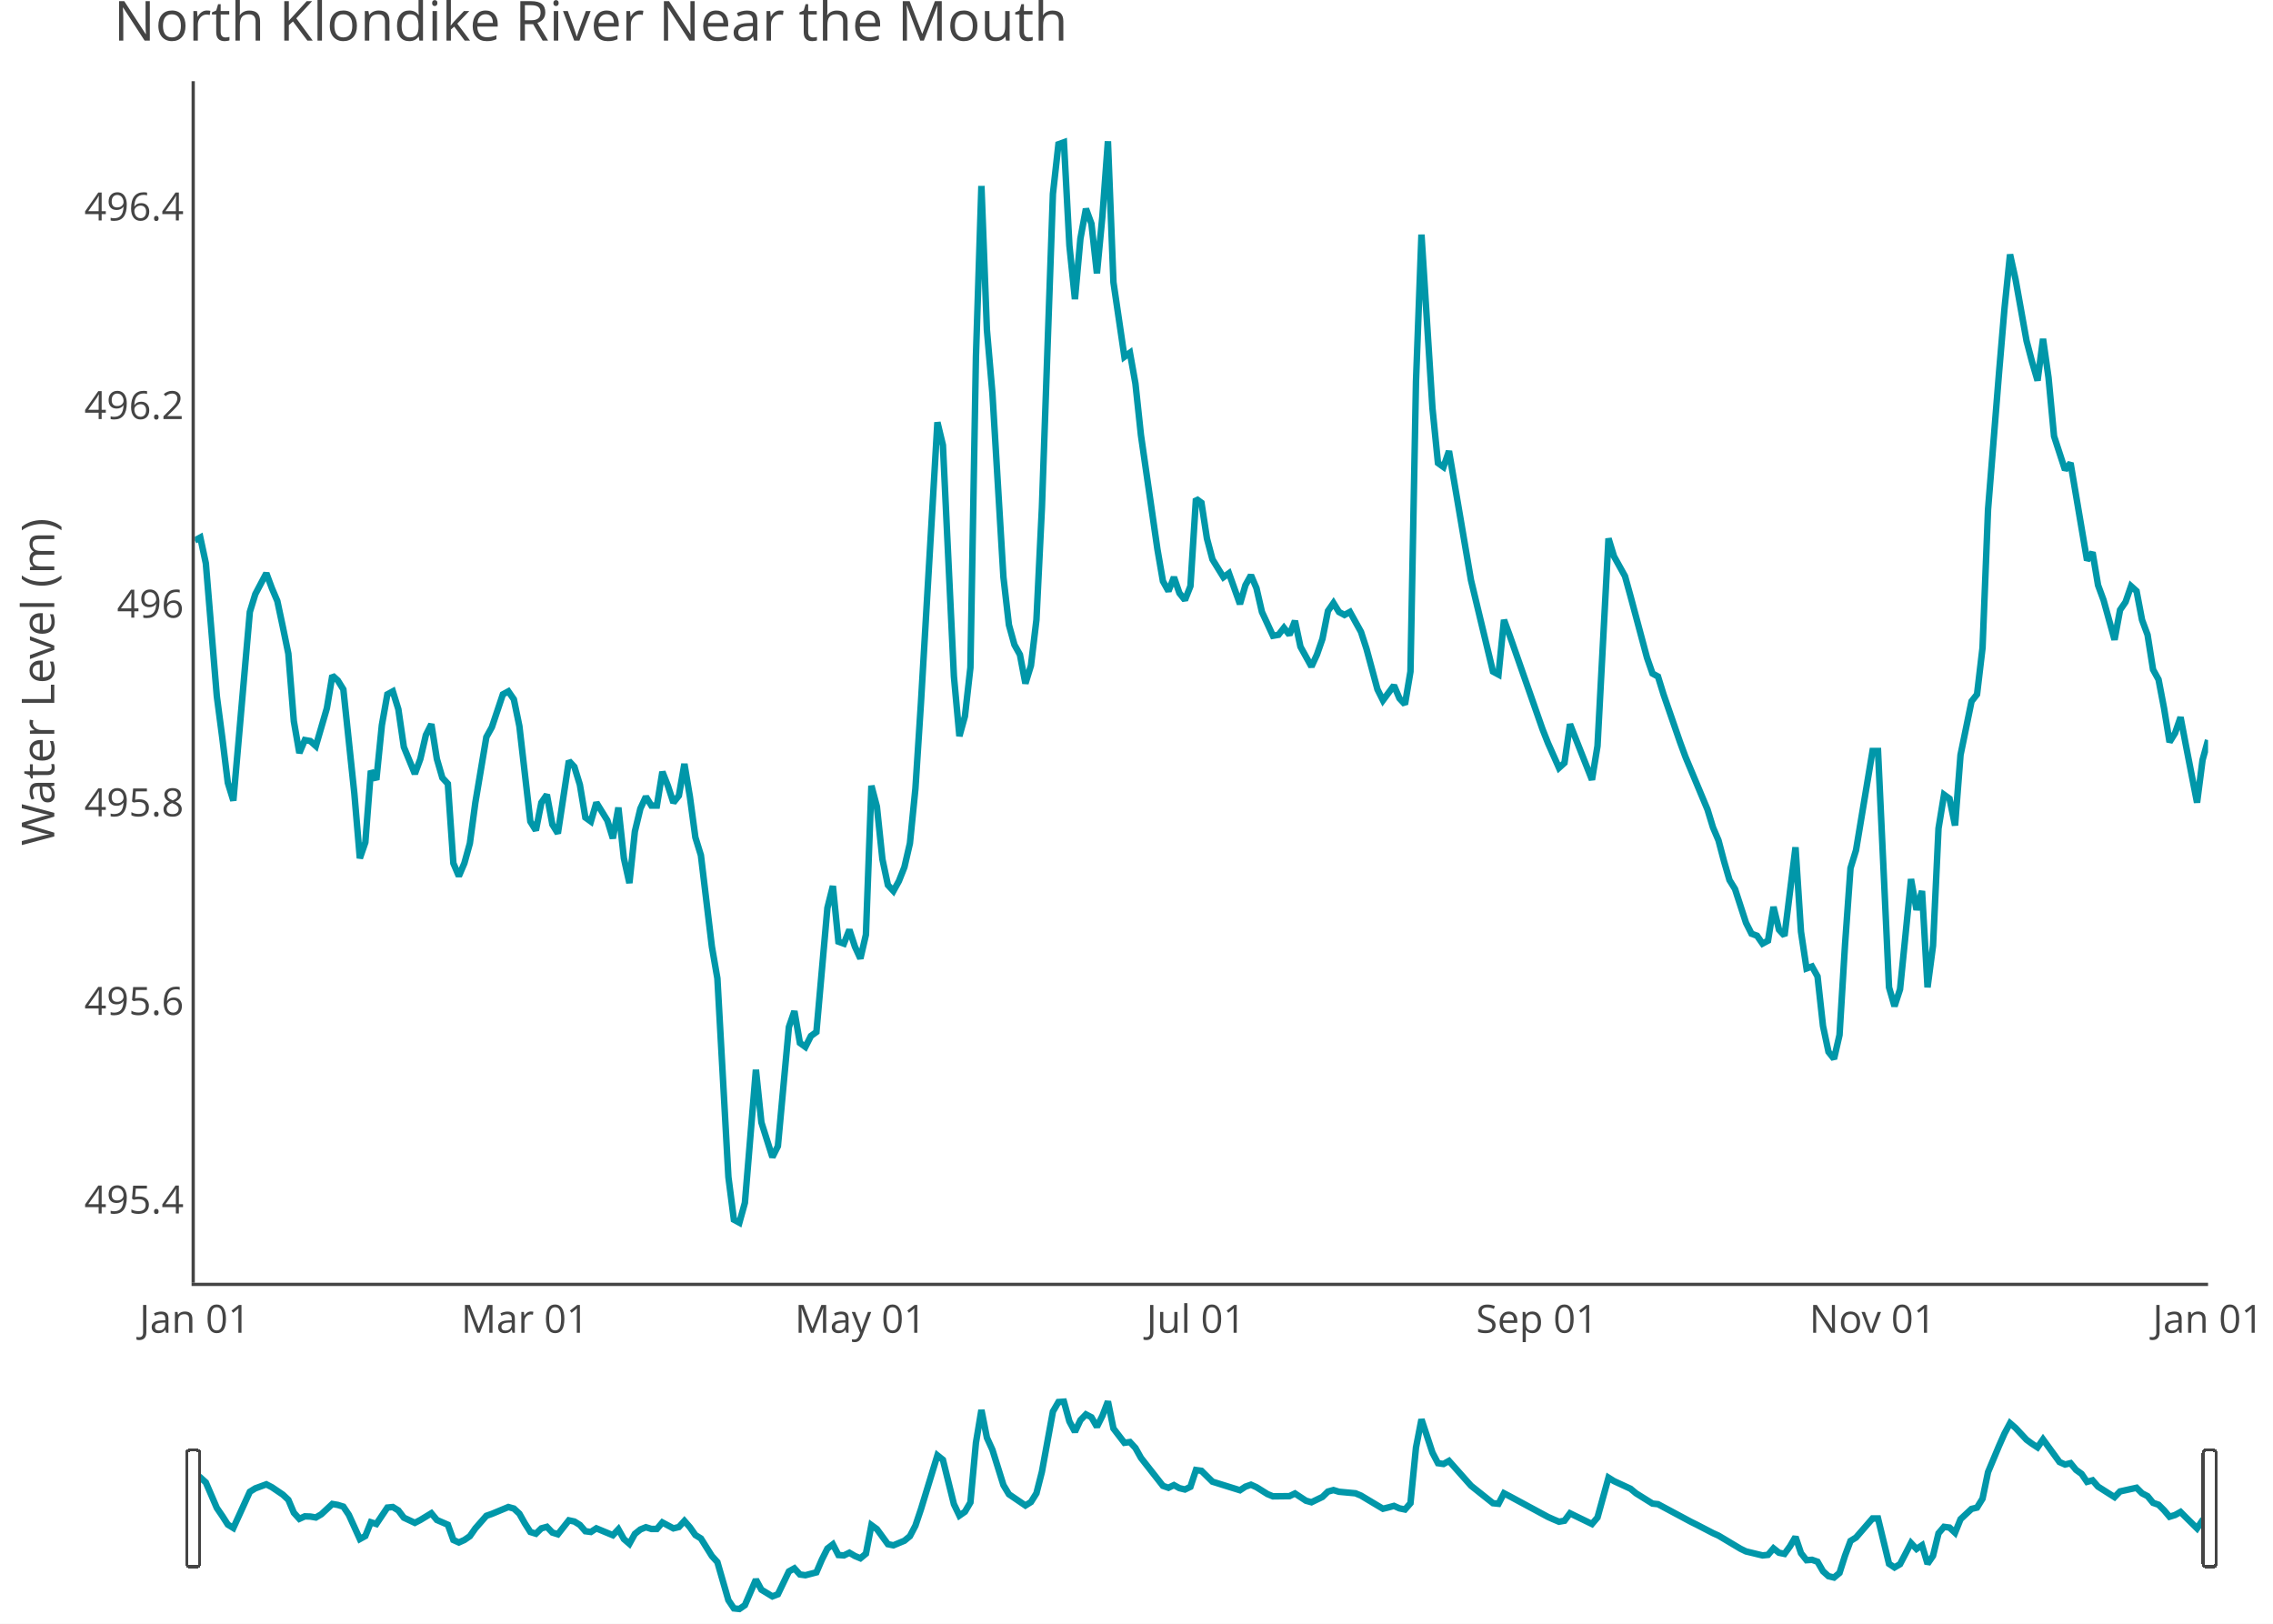
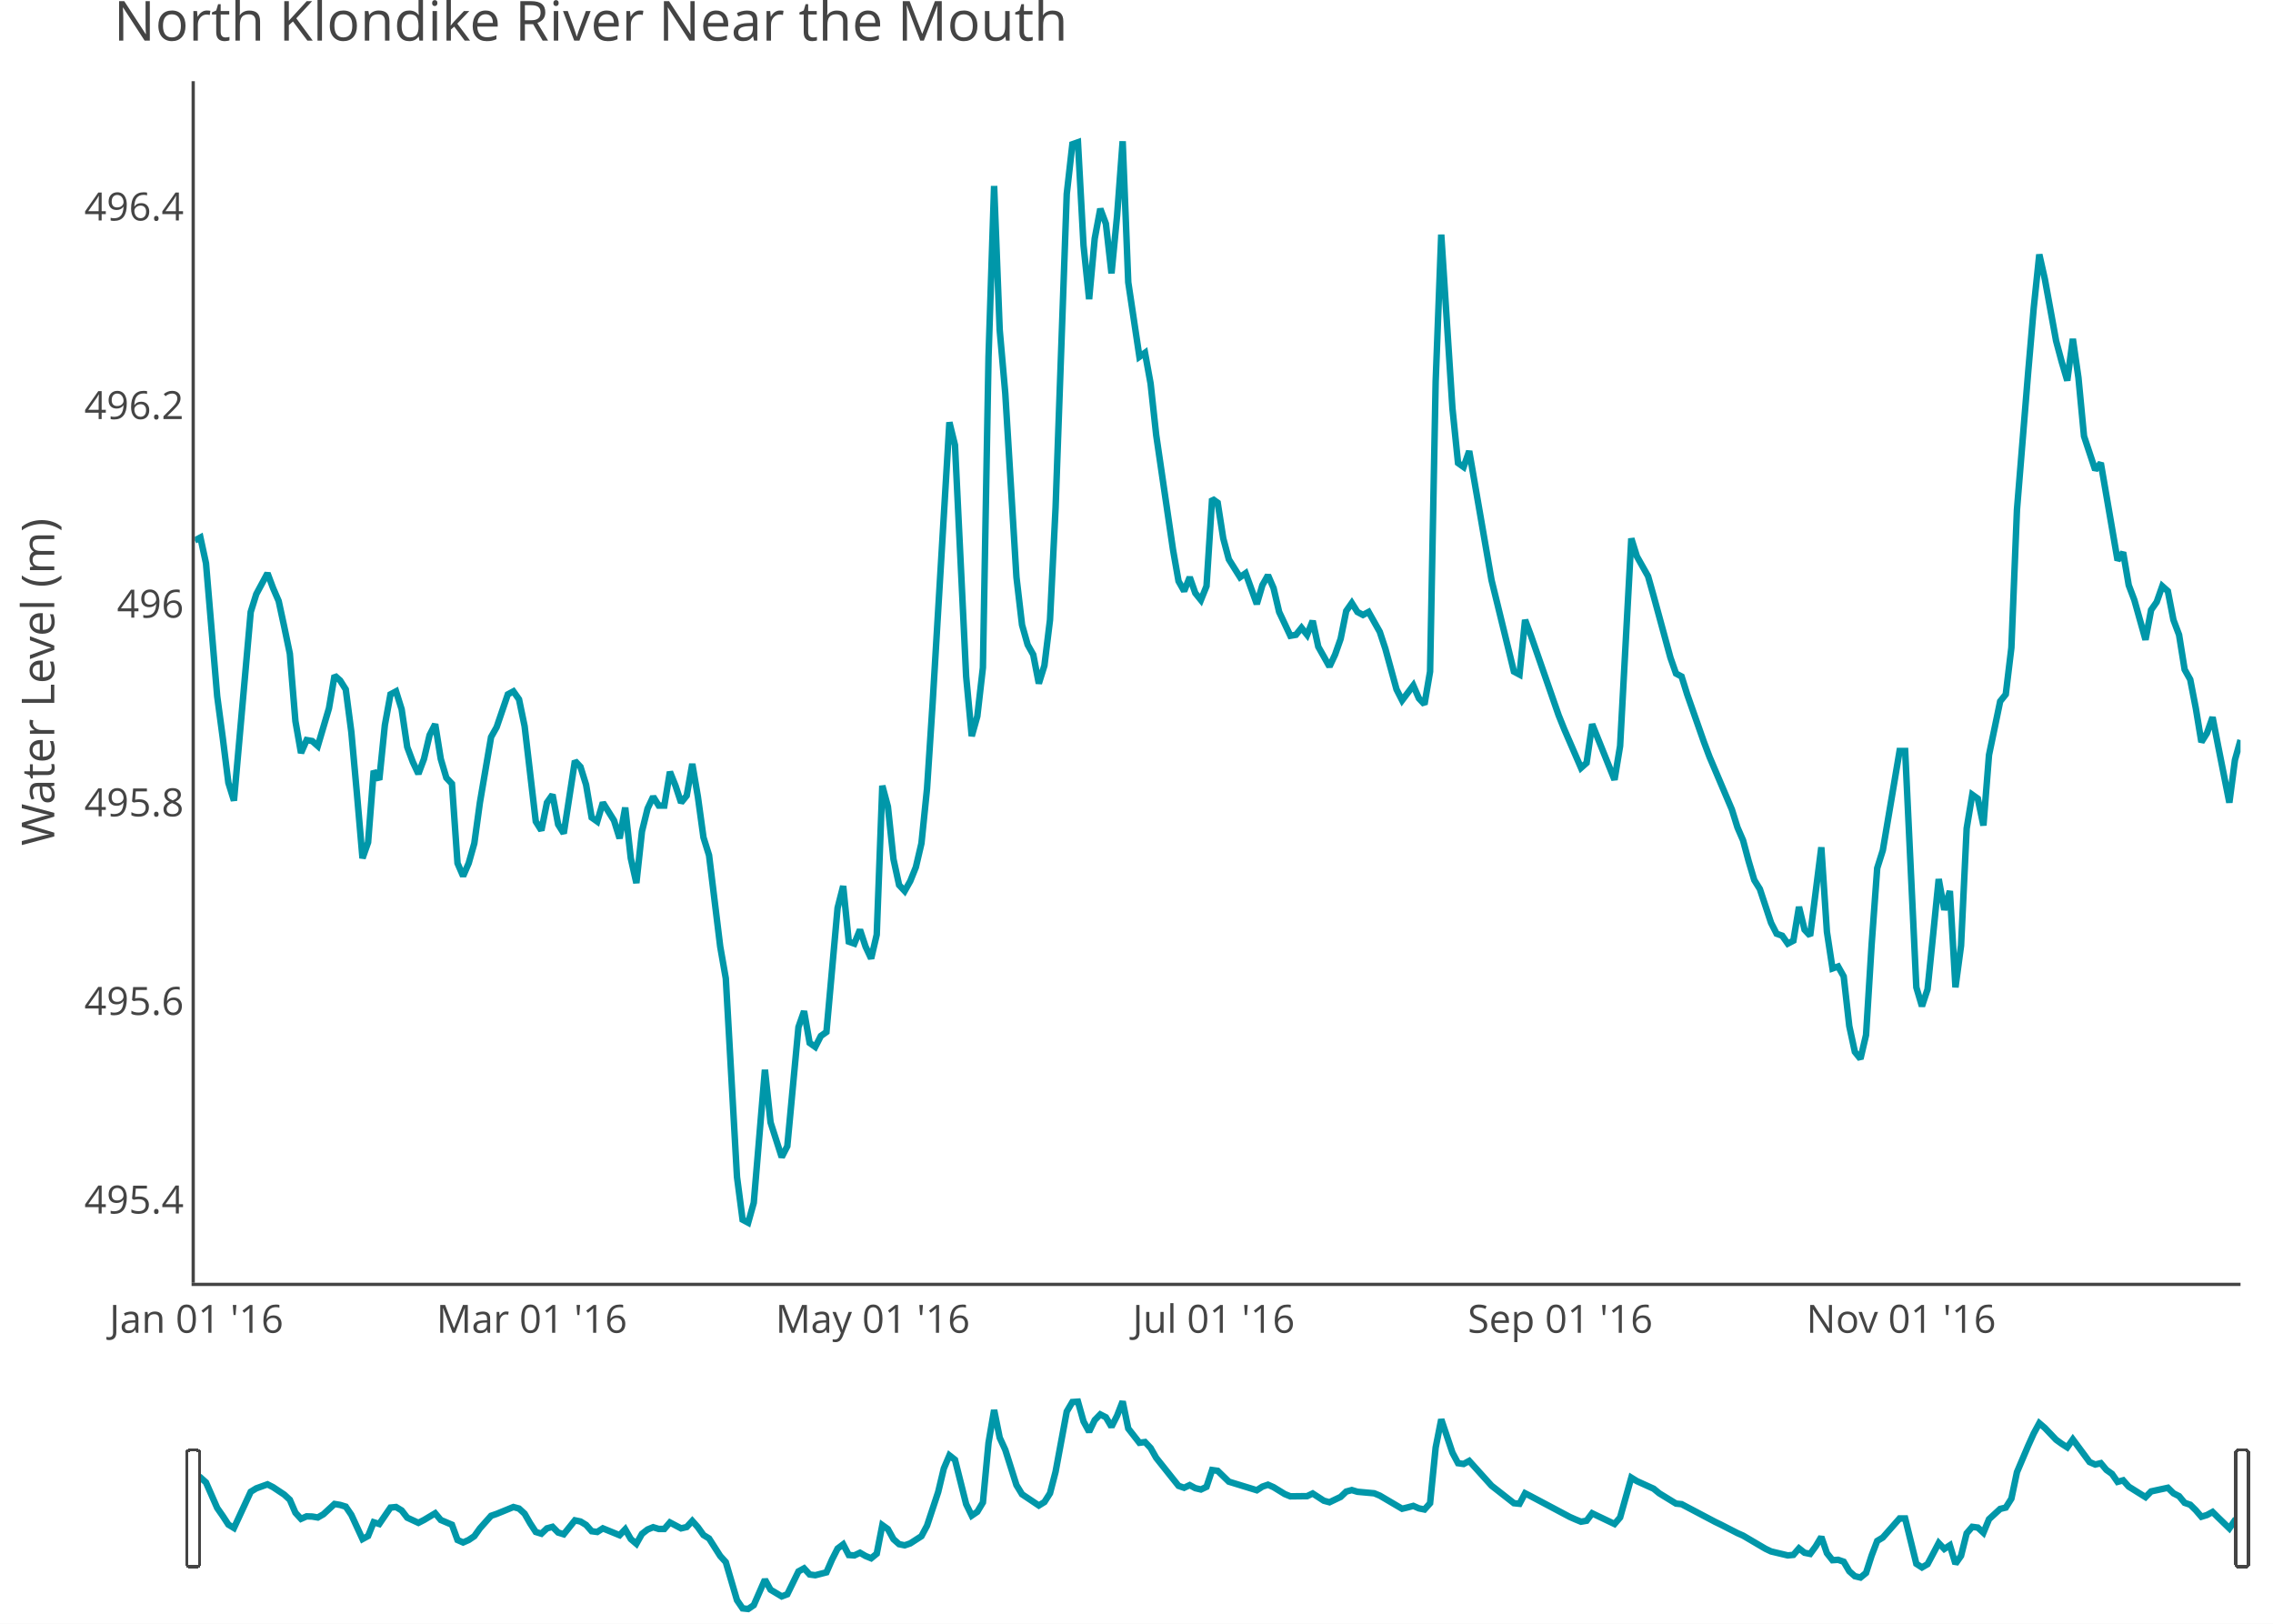
<svg xmlns="http://www.w3.org/2000/svg" class="main-svg" width="700" height="500" style="" viewBox="0 0 700 500">
  <rect x="0" y="0" width="700" height="500" style="fill: rgb(255, 255, 255); fill-opacity: 1;" />
-   <defs id="defs-fa0514">
+   <defs id="defs-cc93bd">
    <g class="clips">
-       <clipPath id="clipfa0514xyplot" class="plotclip">
-         <rect width="620" height="370" />
+       <clipPath id="clipcc93bdxyplot" class="plotclip">
+         <rect width="630" height="370" />
      </clipPath>
-       <clipPath class="axesclip" id="clipfa0514x">
-         <rect x="60" y="0" width="620" height="500" />
+       <clipPath class="axesclip" id="clipcc93bdx">
+         <rect x="60" y="0" width="630" height="500" />
      </clipPath>
-       <clipPath class="axesclip" id="clipfa0514y">
+       <clipPath class="axesclip" id="clipcc93bdy">
        <rect x="0" y="25" width="700" height="370" />
      </clipPath>
-       <clipPath class="axesclip" id="clipfa0514xy">
-         <rect x="60" y="25" width="620" height="370" />
+       <clipPath class="axesclip" id="clipcc93bdxy">
+         <rect x="60" y="25" width="630" height="370" />
      </clipPath>
    </g>
    <g class="gradients" />
    <g class="patterns" />
  </defs>
  <g class="bglayer" />
  <g class="layer-below">
    <g class="imagelayer" />
    <g class="shapelayer" />
  </g>
  <g class="cartesianlayer">
    <g class="subplot xy">
      <g class="layer-subplot">
        <g class="shapelayer" />
        <g class="imagelayer" />
      </g>
      <g class="gridlayer">
        <g class="x" />
        <g class="y" />
      </g>
      <g class="zerolinelayer" />
      <path class="xlines-below" />
      <path class="ylines-below" />
      <g class="overlines-below" />
      <g class="xaxislayer-below" />
      <g class="yaxislayer-below" />
      <g class="overaxes-below" />
-       <g class="plot" transform="translate(60,25)" clip-path="url(#clipfa0514xyplot)">
+       <g class="plot" transform="translate(60,25)" clip-path="url(#clipcc93bdxyplot)">
        <g class="scatterlayer mlayer">
-           <g class="trace scatter tracec4879a" style="stroke-miterlimit: 2; opacity: 1;">
+           <g class="trace scatter trace849b5d" style="stroke-miterlimit: 2; opacity: 1;">
            <g class="fills" />
            <g class="errorbars" />
            <g class="lines">
-               <path class="js-line" d="M0,141.43L1.69,140.51L3.39,148.46L6.78,189.43L8.47,202.28L10.16,216.04L11.86,221.54L16.94,163.44L18.63,157.94L22.02,151.52L23.72,156.1L25.41,160.08L27.1,168.03L28.8,176.29L30.49,197.08L32.19,206.86L33.88,202.89L35.57,203.19L37.27,204.72L40.66,193.1L42.35,183.01L44.04,184.54L45.74,187.29L49.13,219.4L50.82,239.28L52.51,234.38L54.21,212.37L55.9,215.12L57.6,198.3L59.29,188.82L60.98,187.9L62.68,193.41L64.37,205.03L67.76,213.29L69.45,208.7L71.15,201.36L72.84,198L74.54,208.7L76.23,214.51L77.92,216.34L79.62,240.81L81.31,244.78L83.01,240.81L84.7,234.69L86.39,222.15L89.78,201.97L91.48,198.91L94.86,188.82L96.56,187.9L98.25,190.35L99.95,198.61L103.33,227.96L105.03,230.71L106.72,222.15L108.42,219.71L110.11,228.88L111.8,231.63L115.19,209.31L116.89,211.14L118.58,216.65L120.27,226.74L121.97,227.96L123.66,222.15L127.05,227.66L128.74,233.16L130.44,223.68L132.13,239.28L133.83,246.92L135.52,231.02L137.21,223.99L138.91,220.32L140.6,223.07L142.3,223.07L143.99,212.67L145.68,216.95L147.38,222.15L149.07,220.01L150.77,210.23L152.46,220.32L154.15,232.86L155.85,238.36L159.23,266.49L160.93,276.28L164.32,337.43L166.01,350.58L167.7,351.5L169.4,345.38L172.79,304.41L174.48,320.62L177.87,331.32L179.56,327.95L182.95,291.26L184.64,286.37L186.34,296.15L188.03,297.38L189.73,294.01L191.42,292.79L194.81,254.57L196.5,247.84L198.2,264.96L199.89,265.57L201.58,261.29L203.28,266.49L204.97,270.16L206.67,262.82L208.36,216.95L210.05,223.38L211.75,239.58L213.44,247.53L215.14,249.37L216.83,246.31L218.52,242.03L220.22,234.69L221.91,217.87L223.61,191.57L228.69,105.04L230.38,112.07L233.77,183.32L235.46,201.67L237.16,195.55L238.85,180.57L240.55,84.86L242.24,32.26L243.93,76.6L245.63,96.17L249.02,152.74L250.71,167.42L252.4,173.53L254.1,176.59L255.79,185.46L257.49,179.95L259.18,165.89L260.87,131.33L264.26,34.71L265.96,19.42L267.65,18.81L269.34,50.61L271.04,67.12L272.73,48.47L274.43,39.29L276.12,43.88L277.81,59.17L279.51,41.43L281.2,18.5L282.9,61.92L286.28,84.86L287.98,83.63L289.67,93.11L291.37,109.01L296.45,144.18L298.14,153.96L299.84,157.02L301.53,152.74L303.22,157.63L304.92,159.77L306.61,155.49L308.31,128.58L310,129.81L311.69,140.81L313.39,147.24L315.08,149.99L316.78,152.74L318.47,151.52L321.86,161L323.55,155.19L325.25,152.13L326.94,156.1L328.63,163.44L330.33,167.11L332.02,170.78L333.72,170.48L335.41,168.33L337.1,170.48L338.8,166.19L340.49,174.14L343.88,180.26L345.57,176.59L347.27,171.7L348.96,163.14L350.66,160.69L352.35,163.44L354.04,164.36L355.74,163.44L359.13,169.56L360.82,174.76L364.21,187.29L365.9,190.66L369.29,186.07L370.98,190.05L372.68,191.88L374.37,181.79L376.07,92.5L377.76,47.24L381.15,100.76L382.84,117.57L384.54,118.8L386.23,113.9L393.01,153.66L394.7,160.69L399.78,181.79L401.48,182.71L403.17,165.89L404.86,170.48L415.03,199.52L416.72,203.81L420.11,211.45L421.8,209.92L423.5,198L425.19,202.28L430.27,215.12L431.97,204.72L435.36,140.81L437.05,146.32L440.44,152.43L442.13,158.55L447.21,177.51L448.91,182.4L450.6,183.32L452.3,188.82L457.38,203.5L459.07,208.09L465.85,224.29L467.54,229.8L469.23,233.77L470.93,240.19L472.62,246L474.32,248.76L477.7,259.15L479.4,262.52L481.09,263.13L482.79,265.57L484.48,264.66L486.17,254.26L487.87,261.29L489.56,263.13L492.95,235.91L494.64,261.9L496.34,273.22L498.03,272.61L499.73,275.67L501.42,290.95L503.11,298.9L504.81,301.05L506.5,293.71L508.2,265.88L509.89,242.33L511.58,236.83L516.67,206.25L518.36,206.25L521.75,279.03L523.44,284.84L525.14,279.64L526.83,262.82L528.52,245.7L530.22,255.18L531.91,249.37L533.61,279.03L535.3,266.19L536.99,230.1L538.69,219.71L540.38,220.93L542.08,229.19L543.77,207.48L547.16,190.96L548.85,188.82L550.55,174.45L552.24,131.95L555.63,89.75L557.32,69.87L559.02,53.36L560.71,61L564.1,79.96L565.79,86.38L567.49,92.19L569.18,79.35L570.87,91.28L572.57,109.32L575.96,119.71L577.65,117.57L582.73,147.54L584.43,145.1L586.12,155.19L587.81,159.77L591.2,172L592.9,162.83L594.59,160.38L596.28,155.49L597.98,157.02L599.67,165.89L601.37,170.48L603.06,181.18L604.75,184.24L606.45,193.1L608.14,203.5L609.84,200.75L611.53,195.86L613.22,204.72L616.61,222.15L618.31,209L620,202.89" style="vector-effect: non-scaling-stroke; fill: none; stroke: rgb(0, 151, 169); stroke-opacity: 1; stroke-width: 2px; opacity: 1;" />
+               <path class="js-line" d="M0,141.43L1.72,140.51L1.72,140.51L3.44,148.46L6.89,189.43L6.89,189.43L8.61,202.28L10.33,216.04L10.33,216.04L12.05,221.54L17.21,163.44L17.21,163.44L18.93,157.94L22.38,151.52L22.38,151.52L24.1,156.1L25.82,160.08L25.82,160.08L27.54,168.03L29.26,176.29L29.26,176.29L30.98,197.08L32.7,206.86L32.7,206.86L34.43,202.89L36.15,203.19L36.15,203.19L37.87,204.72L41.31,193.1L41.31,193.1L43.03,183.01L44.75,184.54L44.75,184.54L46.48,187.29L48.2,200.44L48.2,200.44L49.92,219.4L51.64,239.28L51.64,239.28L53.36,234.38L55.08,212.37L55.08,212.37L56.8,215.12L58.52,198.3L60.25,188.82L61.97,187.9L61.97,187.9L63.69,193.41L65.41,205.03L67.13,209.62L68.85,213.29L68.85,213.29L70.57,208.7L72.3,201.36L72.3,201.36L74.02,198L75.74,208.7L75.74,208.7L77.46,214.51L79.18,216.34L80.9,240.81L82.62,244.78L84.34,240.81L86.07,234.69L87.79,222.15L91.23,201.97L91.23,201.97L92.95,198.91L96.39,188.82L96.39,188.82L98.11,187.9L99.84,190.35L99.84,190.35L101.56,198.61L105,227.96L105,227.96L106.72,230.71L108.44,222.15L108.44,222.15L110.16,219.71L111.89,228.88L113.61,231.63L117.05,209.31L117.05,209.31L118.77,211.14L120.49,216.65L122.21,226.74L123.93,227.96L123.93,227.96L125.66,222.15L129.1,227.66L129.1,227.66L130.82,233.16L132.54,223.68L134.26,239.28L135.98,246.92L135.98,246.92L137.7,231.02L139.43,223.99L139.43,223.99L141.15,220.32L142.87,223.07L144.59,223.07L146.31,212.67L146.31,212.67L148.03,216.95L149.75,222.15L149.75,222.15L151.48,220.01L153.2,210.23L153.2,210.23L154.92,220.32L156.64,232.86L158.36,238.36L161.8,266.49L161.8,266.49L163.52,276.28L166.97,337.43L166.97,337.43L168.69,350.58L170.41,351.5L170.41,351.5L172.13,345.38L175.57,304.41L175.57,304.41L177.3,320.62L180.74,331.32L180.74,331.32L182.46,327.95L185.9,291.26L185.9,291.26L187.62,286.37L189.34,296.15L191.07,297.38L192.79,294.01L192.79,294.01L194.51,292.79L197.95,254.57L197.95,254.57L199.67,247.84L201.39,264.96L203.11,265.57L204.84,261.29L206.56,266.49L208.28,270.16L208.28,270.16L210,262.82L211.72,216.95L211.72,216.95L213.44,223.38L215.16,239.58L216.89,247.53L218.61,249.37L218.61,249.37L220.33,246.31L222.05,242.03L222.05,242.03L223.77,234.69L225.49,217.87L227.21,191.57L232.38,105.04L232.38,105.04L234.1,112.07L237.54,183.32L237.54,183.32L239.26,201.67L240.98,195.55L240.98,195.55L242.7,180.57L244.43,84.86L244.43,84.86L246.15,32.26L247.87,76.6L247.87,76.6L249.59,96.17L253.03,152.74L253.03,152.74L254.75,167.42L256.48,173.53L256.48,173.53L258.2,176.59L259.92,185.46L259.92,185.46L261.64,179.95L263.36,165.89L263.36,165.89L265.08,131.33L268.52,34.71L268.52,34.71L270.25,19.42L271.97,18.81L273.69,50.61L275.41,67.12L275.41,67.12L277.13,48.47L278.85,39.29L278.85,39.29L280.57,43.88L282.3,59.17L282.3,59.17L284.02,41.43L285.74,18.5L287.46,61.92L290.9,84.86L290.9,84.86L292.62,83.63L294.34,93.11L296.07,109.01L301.23,144.18L301.23,144.18L302.95,153.96L304.67,157.02L306.39,152.74L308.11,157.63L308.11,157.63L309.84,159.77L311.56,155.49L311.56,155.49L313.28,128.58L315,129.81L316.72,140.81L318.44,147.24L318.44,147.24L320.16,149.99L321.89,152.74L321.89,152.74L323.61,151.52L327.05,161L327.05,161L328.77,155.19L330.49,152.13L332.21,156.1L333.93,163.44L333.93,163.44L335.66,167.11L337.38,170.78L337.38,170.78L339.1,170.48L340.82,168.33L340.82,168.33L342.54,170.48L344.26,166.19L344.26,166.19L345.98,174.14L349.43,180.26L349.43,180.26L351.15,176.59L352.87,171.7L352.87,171.7L354.59,163.14L356.31,160.69L358.03,163.44L359.75,164.36L361.48,163.44L364.92,169.56L364.92,169.56L366.64,174.76L370.08,187.29L370.08,187.29L371.8,190.66L375.25,186.07L375.25,186.07L376.97,190.05L378.69,191.88L378.69,191.88L380.41,181.79L382.13,92.5L382.13,92.5L383.85,47.24L387.3,100.76L387.3,100.76L389.02,117.57L390.74,118.8L390.74,118.8L392.46,113.9L399.34,153.66L399.34,153.66L401.07,160.69L406.23,181.79L406.23,181.79L407.95,182.71L409.67,165.89L409.67,165.89L411.39,170.48L420,195.24L420,195.24L421.72,199.52L426.89,211.45L426.89,211.45L428.61,209.92L430.33,198L430.33,198L432.05,202.28L437.21,215.12L437.21,215.12L438.93,204.72L442.38,140.81L442.38,140.81L444.1,146.32L447.54,152.43L447.54,152.43L449.26,158.55L454.43,177.51L454.43,177.51L456.15,182.4L457.87,183.32L457.87,183.32L459.59,188.82L464.75,203.5L464.75,203.5L466.48,208.09L473.36,224.29L473.36,224.29L475.08,229.8L476.8,233.77L476.8,233.77L478.52,240.19L480.25,246L480.25,246L481.97,248.76L485.41,259.15L485.41,259.15L487.13,262.52L488.85,263.13L490.57,265.57L492.3,264.66L494.02,254.26L495.74,261.29L495.74,261.29L497.46,263.13L500.9,235.91L500.9,235.91L502.62,261.9L504.34,273.22L506.07,272.61L507.79,275.67L509.51,290.95L511.23,298.9L512.95,301.05L514.67,293.71L514.67,293.71L516.39,265.88L518.11,242.33L519.84,236.83L525,206.25L525,206.25L526.72,206.25L530.16,279.03L530.16,279.03L531.89,284.84L533.61,279.64L535.33,262.82L537.05,245.7L537.05,245.7L538.77,255.18L540.49,249.37L540.49,249.37L542.21,279.03L543.93,266.19L545.66,230.1L547.38,219.71L547.38,219.71L549.1,220.93L550.82,229.19L550.82,229.19L552.54,207.48L555.98,190.96L555.98,190.96L557.7,188.82L559.43,174.45L561.15,131.95L564.59,89.75L564.59,89.75L566.31,69.87L568.03,53.36L568.03,53.36L569.75,61L573.2,79.96L573.2,79.96L574.92,86.38L576.64,92.19L576.64,92.19L578.36,79.35L580.08,91.28L580.08,91.28L581.8,109.32L585.25,119.71L585.25,119.71L586.97,117.57L592.13,147.54L592.13,147.54L593.85,145.1L595.57,155.19L597.3,159.77L600.74,172L600.74,172L602.46,162.83L604.18,160.38L605.9,155.49L607.62,157.02L607.62,157.02L609.34,165.89L611.07,170.48L612.79,181.18L614.51,184.24L616.23,193.1L617.95,203.5L617.95,203.5L619.67,200.75L621.39,195.86L621.39,195.86L623.11,204.72L626.56,222.15L626.56,222.15L628.28,209L630,202.89L630,202.89" style="vector-effect: non-scaling-stroke; fill: none; stroke: rgb(0, 151, 169); stroke-opacity: 1; stroke-width: 2px; opacity: 1;" />
            </g>
            <g class="points" />
            <g class="text" />
          </g>
        </g>
      </g>
      <g class="overplot" />
-       <path class="xlines-above crisp" d="M59,395.5H680" style="fill: none; stroke-width: 1px; stroke: rgb(68, 68, 68); stroke-opacity: 1;" />
+       <path class="xlines-above crisp" d="M59,395.5H690" style="fill: none; stroke-width: 1px; stroke: rgb(68, 68, 68); stroke-opacity: 1;" />
      <path class="ylines-above crisp" d="M59.5,25V395" style="fill: none; stroke-width: 1px; stroke: rgb(68, 68, 68); stroke-opacity: 1;" />
      <g class="overlines-above" />
      <g class="xaxislayer-above">
        <g class="xtick">
-           <text text-anchor="middle" x="0" y="410.4" transform="translate(60,0)" style="font-family: 'Open Sans', verdana, arial, sans-serif; font-size: 12px; fill: rgb(68, 68, 68); fill-opacity: 1; white-space: pre; opacity: 1;">Jan 01</text>
+           <text text-anchor="middle" x="0" y="410.4" transform="translate(60.5,0)" style="font-family: 'Open Sans', verdana, arial, sans-serif; font-size: 12px; fill: rgb(68, 68, 68); fill-opacity: 1; white-space: pre; opacity: 1;">Jan 01 '16</text>
        </g>
        <g class="xtick">
-           <text text-anchor="middle" x="0" y="410.4" style="font-family: 'Open Sans', verdana, arial, sans-serif; font-size: 12px; fill: rgb(68, 68, 68); fill-opacity: 1; white-space: pre; opacity: 1;" transform="translate(161.64,0)">Mar 01</text>
+           <text text-anchor="middle" x="0" y="410.4" style="font-family: 'Open Sans', verdana, arial, sans-serif; font-size: 12px; fill: rgb(68, 68, 68); fill-opacity: 1; white-space: pre; opacity: 1;" transform="translate(163.78,0)">Mar 01 '16</text>
        </g>
        <g class="xtick">
-           <text text-anchor="middle" x="0" y="410.4" style="font-family: 'Open Sans', verdana, arial, sans-serif; font-size: 12px; fill: rgb(68, 68, 68); fill-opacity: 1; white-space: pre; opacity: 1;" transform="translate(264.97,0)">May 01</text>
+           <text text-anchor="middle" x="0" y="410.4" style="font-family: 'Open Sans', verdana, arial, sans-serif; font-size: 12px; fill: rgb(68, 68, 68); fill-opacity: 1; white-space: pre; opacity: 1;" transform="translate(268.78,0)">May 01 '16</text>
        </g>
        <g class="xtick">
-           <text text-anchor="middle" x="0" y="410.4" style="font-family: 'Open Sans', verdana, arial, sans-serif; font-size: 12px; fill: rgb(68, 68, 68); fill-opacity: 1; white-space: pre; opacity: 1;" transform="translate(368.31,0)">Jul 01</text>
+           <text text-anchor="middle" x="0" y="410.4" style="font-family: 'Open Sans', verdana, arial, sans-serif; font-size: 12px; fill: rgb(68, 68, 68); fill-opacity: 1; white-space: pre; opacity: 1;" transform="translate(373.78,0)">Jul 01 '16</text>
        </g>
        <g class="xtick">
-           <text text-anchor="middle" x="0" y="410.4" style="font-family: 'Open Sans', verdana, arial, sans-serif; font-size: 12px; fill: rgb(68, 68, 68); fill-opacity: 1; white-space: pre; opacity: 1;" transform="translate(473.33,0)">Sep 01</text>
+           <text text-anchor="middle" x="0" y="410.4" style="font-family: 'Open Sans', verdana, arial, sans-serif; font-size: 12px; fill: rgb(68, 68, 68); fill-opacity: 1; white-space: pre; opacity: 1;" transform="translate(480.5,0)">Sep 01 '16</text>
        </g>
        <g class="xtick">
-           <text text-anchor="middle" x="0" y="410.4" style="font-family: 'Open Sans', verdana, arial, sans-serif; font-size: 12px; fill: rgb(68, 68, 68); fill-opacity: 1; white-space: pre; opacity: 1;" transform="translate(576.67,0)">Nov 01</text>
-         </g>
-         <g class="xtick">
-           <text text-anchor="middle" x="0" y="410.4" style="font-family: 'Open Sans', verdana, arial, sans-serif; font-size: 12px; fill: rgb(68, 68, 68); fill-opacity: 1; white-space: pre; opacity: 1;" transform="translate(680,0)">Jan 01</text>
+           <text text-anchor="middle" x="0" y="410.4" style="font-family: 'Open Sans', verdana, arial, sans-serif; font-size: 12px; fill: rgb(68, 68, 68); fill-opacity: 1; white-space: pre; opacity: 1;" transform="translate(585.5,0)">Nov 01 '16</text>
        </g>
      </g>
      <g class="yaxislayer-above">
        <g class="ytick">
          <text text-anchor="end" x="56.6" y="4.2" transform="translate(0,369.47)" style="font-family: 'Open Sans', verdana, arial, sans-serif; font-size: 12px; fill: rgb(68, 68, 68); fill-opacity: 1; white-space: pre; opacity: 1;">495.4</text>
        </g>
        <g class="ytick">
          <text text-anchor="end" x="56.6" y="4.2" style="font-family: 'Open Sans', verdana, arial, sans-serif; font-size: 12px; fill: rgb(68, 68, 68); fill-opacity: 1; white-space: pre; opacity: 1;" transform="translate(0,308.31)">495.6</text>
        </g>
        <g class="ytick">
          <text text-anchor="end" x="56.6" y="4.2" style="font-family: 'Open Sans', verdana, arial, sans-serif; font-size: 12px; fill: rgb(68, 68, 68); fill-opacity: 1; white-space: pre; opacity: 1;" transform="translate(0,247.16)">495.8</text>
        </g>
        <g class="ytick">
          <text text-anchor="end" x="56.6" y="4.2" style="font-family: 'Open Sans', verdana, arial, sans-serif; font-size: 12px; fill: rgb(68, 68, 68); fill-opacity: 1; white-space: pre; opacity: 1;" transform="translate(0,186)">496</text>
        </g>
        <g class="ytick">
          <text text-anchor="end" x="56.6" y="4.2" style="font-family: 'Open Sans', verdana, arial, sans-serif; font-size: 12px; fill: rgb(68, 68, 68); fill-opacity: 1; white-space: pre; opacity: 1;" transform="translate(0,124.84)">496.2</text>
        </g>
        <g class="ytick">
          <text text-anchor="end" x="56.6" y="4.2" style="font-family: 'Open Sans', verdana, arial, sans-serif; font-size: 12px; fill: rgb(68, 68, 68); fill-opacity: 1; white-space: pre; opacity: 1;" transform="translate(0,63.69)">496.4</text>
        </g>
      </g>
      <g class="overaxes-above" />
    </g>
  </g>
  <g class="polarlayer" />
  <g class="smithlayer" />
  <g class="ternarylayer" />
  <g class="geolayer" />
  <g class="funnelarealayer" />
  <g class="pielayer" />
  <g class="iciclelayer" />
  <g class="treemaplayer" />
  <g class="sunburstlayer" />
  <g class="glimages" />
-   <defs id="topdefs-fa0514">
+   <defs id="topdefs-cc93bd">
    <g class="clips" />
-     <clipPath id="rangesliderx-fa0514">
-       <rect x="0" y="0" width="620" height="71.25" />
+     <clipPath id="rangesliderx-cc93bd">
+       <rect x="0" y="0" width="630" height="71.25" />
    </clipPath>
  </defs>
  <g class="layer-above">
    <g class="imagelayer" />
    <g class="shapelayer" />
  </g>
  <g class="infolayer">
    <g class="g-gtitle">
      <text class="gtitle" x="35" y="12.5" text-anchor="start" dy="0em" style="font-family: 'Open Sans', verdana, arial, sans-serif; font-size: 17px; fill: rgb(68, 68, 68); opacity: 1; font-weight: normal; white-space: pre;">North Klondike River Near the Mouth</text>
    </g>
    <g class="rangeslider-container" pointer-events="all" transform="translate(60,428)">
-       <rect class="rangeslider-bg" x="0" y="0" shape-rendering="crispEdges" width="620" height="71.25" transform="" fill="#fff" stroke="#444" stroke-width="0" />
-       <g class="rangeslider-rangeplot xy" clip-path="url(#rangesliderx-fa0514)">
+       <rect class="rangeslider-bg" x="0" y="0" shape-rendering="crispEdges" width="630" height="71.25" transform="" fill="#fff" stroke="#444" stroke-width="0" />
+       <g class="rangeslider-rangeplot xy" clip-path="url(#rangesliderx-cc93bd)">
        <g class="layer-subplot">
          <g class="shapelayer" />
          <g class="imagelayer" />
        </g>
        <g class="gridlayer">
          <g class="x" />
          <g class="y" />
        </g>
        <g class="zerolinelayer" />
        <path class="xlines-below" />
        <path class="ylines-below" />
        <g class="overlines-below" />
        <g class="xaxislayer-below" />
        <g class="yaxislayer-below" />
        <g class="overaxes-below" />
        <g class="plot">
          <g class="scatterlayer mlayer rangeplot">
-             <g class="trace scatter tracec4879a" style="stroke-miterlimit: 2; opacity: 1;">
+             <g class="trace scatter trace849b5d" style="stroke-miterlimit: 2; opacity: 1;">
              <g class="fills" />
              <g class="errorbars" />
              <g class="lines">
-                 <path class="js-line" d="M0,27.14L1.69,26.96L3.39,28.49L6.78,36.35L8.47,38.82L10.16,41.46L11.86,42.51L16.94,31.36L18.63,30.31L22.02,29.07L23.72,29.95L27.1,32.24L28.8,33.83L30.49,37.82L32.19,39.7L33.88,38.93L35.57,38.99L37.27,39.28L38.96,38.29L42.35,35.12L44.04,35.41L45.74,35.94L47.43,38.46L50.82,45.92L52.51,44.98L54.21,40.75L55.9,41.28L59.29,36.23L60.98,36.06L62.68,37.11L64.37,39.34L67.76,40.93L69.45,40.05L72.84,37.99L74.54,40.05L77.92,41.51L79.62,46.21L81.31,46.97L83.01,46.21L84.7,45.04L86.39,42.63L89.78,38.76L91.48,38.17L96.56,36.06L98.25,36.53L99.95,38.11L101.64,41.1L103.33,43.74L105.03,44.27L106.72,42.63L108.42,42.16L110.11,43.92L111.8,44.45L115.19,40.16L116.89,40.52L118.58,41.57L120.27,43.51L121.97,43.74L123.66,42.63L128.74,44.74L130.44,42.92L132.13,45.92L133.83,47.38L135.52,44.33L137.21,42.98L138.91,42.28L140.6,42.81L142.3,42.81L143.99,40.81L147.38,42.63L149.07,42.22L150.77,40.34L152.46,42.28L154.15,44.68L155.85,45.74L159.23,51.14L160.93,53.02L164.32,64.75L166.01,67.27L167.7,67.45L169.4,66.28L172.79,58.41L174.48,61.52L177.87,63.58L179.56,62.93L182.95,55.89L184.64,54.95L186.34,56.83L188.03,57.06L191.42,56.18L193.11,52.25L194.81,48.85L196.5,47.56L198.2,50.84L199.89,50.96L201.58,50.14L203.28,51.14L204.97,51.84L206.67,50.43L208.36,41.63L210.05,42.86L213.44,47.5L215.14,47.85L218.52,46.44L220.22,45.04L221.91,41.81L223.61,36.76L228.69,20.16L230.38,21.51L233.77,35.18L235.46,38.7L237.16,37.52L238.85,34.65L240.55,16.28L242.24,6.19L243.93,14.7L245.63,18.45L249.02,29.31L250.71,32.13L255.79,35.59L257.49,34.53L259.18,31.83L260.87,25.2L264.26,6.66L265.96,3.73L267.65,3.61L269.34,9.71L271.04,12.88L272.73,9.3L274.43,7.54L276.12,8.42L277.81,11.35L279.51,7.95L281.2,3.55L282.9,11.88L286.28,16.28L287.98,16.05L289.67,17.87L291.37,20.92L298.14,29.54L299.84,30.13L301.53,29.31L303.22,30.25L304.92,30.66L306.61,29.84L308.31,24.67L310,24.91L313.39,28.25L315.08,28.78L321.86,30.89L323.55,29.78L325.25,29.19L326.94,29.95L330.33,32.07L332.02,32.77L337.1,32.71L338.8,31.89L342.19,34.12L343.88,34.59L347.27,32.95L348.96,31.3L350.66,30.84L352.35,31.36L357.43,31.83L359.13,32.54L365.9,36.59L367.6,36.17L369.29,35.71L370.98,36.47L372.68,36.82L374.37,34.88L376.07,17.75L377.76,9.07L381.15,19.33L382.84,22.56L384.54,22.8L386.23,21.86L393.01,29.49L394.7,30.84L399.78,34.88L401.48,35.06L403.17,31.83L404.86,32.71L416.72,39.11L418.42,39.87L420.11,40.58L421.8,40.28L423.5,37.99L425.19,38.82L430.27,41.28L431.97,39.28L435.36,27.02L437.05,28.08L442.13,30.42L443.83,31.83L448.91,35L450.6,35.18L460.77,40.63L462.46,41.46L467.54,44.1L469.23,44.86L476.01,48.91L477.7,49.73L482.79,50.96L484.48,50.79L486.17,48.79L487.87,50.14L489.56,50.49L491.26,48.15L492.95,45.27L494.64,50.26L496.34,52.43L498.03,52.31L499.73,52.9L501.42,55.83L503.11,57.36L504.81,57.77L506.5,56.36L508.2,51.02L509.89,46.5L511.58,45.45L516.67,39.58L518.36,39.58L521.75,53.54L523.44,54.66L525.14,53.66L526.83,50.43L528.52,47.15L530.22,48.97L531.91,47.85L533.61,53.54L535.3,51.08L536.99,44.15L538.69,42.16L540.38,42.39L542.08,43.98L543.77,39.81L547.16,36.64L548.85,36.23L550.55,33.48L552.24,25.32L555.63,17.22L557.32,13.41L559.02,10.24L560.71,11.71L564.1,15.34L565.79,16.58L567.49,17.69L569.18,15.23L574.26,22.21L575.96,22.97L577.65,22.56L579.34,24.62L581.04,25.85L582.73,28.31L584.43,27.84L586.12,29.78L591.2,33.01L592.9,31.25L597.98,30.13L599.67,31.83L601.37,32.71L603.06,34.77L604.75,35.35L606.45,37.05L608.14,39.05L609.84,38.52L611.53,37.58L613.22,39.28L616.61,42.63L618.31,40.11L620,38.93" style="vector-effect: non-scaling-stroke; fill: none; stroke: rgb(0, 151, 169); stroke-opacity: 1; stroke-width: 2px; opacity: 1;" />
+                 <path class="js-line" d="M0,27.14L1.72,26.96L3.44,28.49L6.89,36.35L6.89,36.35L8.61,38.82L10.33,41.46L12.05,42.51L17.21,31.36L17.21,31.36L18.93,30.31L22.38,29.07L22.38,29.07L24.1,29.95L27.54,32.24L27.54,32.24L29.26,33.83L30.98,37.82L30.98,37.82L32.7,39.7L34.43,38.93L36.15,38.99L37.87,39.28L39.59,38.29L43.03,35.12L43.03,35.12L44.75,35.41L46.48,35.94L46.48,35.94L48.2,38.46L51.64,45.92L51.64,45.92L53.36,44.98L55.08,40.75L56.8,41.28L60.25,36.23L60.25,36.23L61.97,36.06L63.69,37.11L63.69,37.11L65.41,39.34L68.85,40.93L68.85,40.93L70.57,40.05L74.02,37.99L74.02,37.99L75.74,40.05L79.18,41.51L79.18,41.51L80.9,46.21L82.62,46.97L82.62,46.97L84.34,46.21L86.07,45.04L87.79,42.63L91.23,38.76L91.23,38.76L92.95,38.17L98.11,36.06L98.11,36.06L99.84,36.53L101.56,38.11L103.28,41.1L105,43.74L105,43.74L106.72,44.27L108.44,42.63L108.44,42.63L110.16,42.16L111.89,43.92L111.89,43.92L113.61,44.45L117.05,40.16L117.05,40.16L118.77,40.52L120.49,41.57L120.49,41.57L122.21,43.51L123.93,43.74L123.93,43.74L125.66,42.63L130.82,44.74L130.82,44.74L132.54,42.92L134.26,45.92L134.26,45.92L135.98,47.38L137.7,44.33L137.7,44.33L139.43,42.98L141.15,42.28L141.15,42.28L142.87,42.81L144.59,42.81L144.59,42.81L146.31,40.81L149.75,42.63L149.75,42.63L151.48,42.22L153.2,40.34L153.2,40.34L154.92,42.28L156.64,44.68L156.64,44.68L158.36,45.74L161.8,51.14L161.8,51.14L163.52,53.02L166.97,64.75L166.97,64.75L168.69,67.27L170.41,67.45L170.41,67.45L172.13,66.28L175.57,58.41L175.57,58.41L177.3,61.52L180.74,63.58L180.74,63.58L182.46,62.93L185.9,55.89L185.9,55.89L187.62,54.95L189.34,56.83L189.34,56.83L191.07,57.06L194.51,56.18L194.51,56.18L196.23,52.25L197.95,48.85L197.95,48.85L199.67,47.56L201.39,50.84L203.11,50.96L204.84,50.14L204.84,50.14L206.56,51.14L208.28,51.84L208.28,51.84L210,50.43L211.72,41.63L211.72,41.63L213.44,42.86L215.16,45.97L215.16,45.97L216.89,47.5L218.61,47.85L218.61,47.85L220.33,47.26L223.77,45.04L223.77,45.04L225.49,41.81L228.93,31.42L228.93,31.42L230.66,24.2L232.38,20.16L232.38,20.16L234.1,21.51L237.54,35.18L237.54,35.18L239.26,38.7L240.98,37.52L240.98,37.52L242.7,34.65L244.43,16.28L246.15,6.19L247.87,14.7L249.59,18.45L253.03,29.31L253.03,29.31L254.75,32.13L259.92,35.59L259.92,35.59L261.64,34.53L263.36,31.83L263.36,31.83L265.08,25.2L268.52,6.66L268.52,6.66L270.25,3.73L271.97,3.61L271.97,3.61L273.69,9.71L275.41,12.88L275.41,12.88L277.13,9.3L278.85,7.54L278.85,7.54L280.57,8.42L282.3,11.35L284.02,7.95L285.74,3.55L285.74,3.55L287.46,11.88L290.9,16.28L290.9,16.28L292.62,16.05L294.34,17.87L294.34,17.87L296.07,20.92L302.95,29.54L302.95,29.54L304.67,30.13L306.39,29.31L306.39,29.31L308.11,30.25L309.84,30.66L311.56,29.84L313.28,24.67L315,24.91L318.44,28.25L318.44,28.25L320.16,28.78L327.05,30.89L327.05,30.89L328.77,29.78L330.49,29.19L330.49,29.19L332.21,29.95L335.66,32.07L335.66,32.07L337.38,32.77L342.54,32.71L342.54,32.71L344.26,31.89L347.7,34.12L347.7,34.12L349.43,34.59L352.87,32.95L352.87,32.95L354.59,31.3L356.31,30.84L358.03,31.36L363.2,31.83L363.2,31.83L364.92,32.54L371.8,36.59L371.8,36.59L373.52,36.17L375.25,35.71L376.97,36.47L378.69,36.82L380.41,34.88L382.13,17.75L382.13,17.75L383.85,9.07L387.3,19.33L387.3,19.33L389.02,22.56L390.74,22.8L392.46,21.86L399.34,29.49L399.34,29.49L401.07,30.84L406.23,34.88L406.23,34.88L407.95,35.06L409.67,31.83L409.67,31.83L411.39,32.71L423.44,39.11L423.44,39.11L425.16,39.87L426.89,40.58L426.89,40.58L428.61,40.28L430.33,37.99L432.05,38.82L437.21,41.28L437.21,41.28L438.93,39.28L442.38,27.02L442.38,27.02L444.1,28.08L449.26,30.42L449.26,30.42L450.98,31.83L456.15,35L456.15,35L457.87,35.18L468.2,40.63L468.2,40.63L469.92,41.46L475.08,44.1L475.08,44.1L476.8,44.86L483.69,48.91L483.69,48.91L485.41,49.73L490.57,50.96L490.57,50.96L492.3,50.79L494.02,48.79L494.02,48.79L495.74,50.14L497.46,50.49L499.18,48.15L500.9,45.27L500.9,45.27L502.62,50.26L504.34,52.43L506.07,52.31L507.79,52.9L509.51,55.83L511.23,57.36L511.23,57.36L512.95,57.77L514.67,56.36L516.39,51.02L518.11,46.5L519.84,45.45L525,39.58L525,39.58L526.72,39.58L530.16,53.54L530.16,53.54L531.89,54.66L533.61,53.66L533.61,53.66L535.33,50.43L537.05,47.15L538.77,48.97L540.49,47.85L540.49,47.85L542.21,53.54L543.93,51.08L543.93,51.08L545.66,44.15L547.38,42.16L547.38,42.16L549.1,42.39L550.82,43.98L552.54,39.81L555.98,36.64L555.98,36.64L557.7,36.23L559.43,33.48L559.43,33.48L561.15,25.32L564.59,17.22L564.59,17.22L566.31,13.41L568.03,10.24L568.03,10.24L569.75,11.71L573.2,15.34L573.2,15.34L574.92,16.58L576.64,17.69L576.64,17.69L578.36,15.23L583.52,22.21L583.52,22.21L585.25,22.97L586.97,22.56L586.97,22.56L588.69,24.62L590.41,25.85L592.13,28.31L593.85,27.84L595.57,29.78L600.74,33.01L600.74,33.01L602.46,31.25L607.62,30.13L607.62,30.13L609.34,31.83L611.07,32.71L612.79,34.77L614.51,35.35L614.51,35.35L616.23,37.05L617.95,39.05L619.67,38.52L621.39,37.58L623.11,39.28L626.56,42.63L626.56,42.63L628.28,40.11L630,38.93L630,38.93" style="vector-effect: non-scaling-stroke; fill: none; stroke: rgb(0, 151, 169); stroke-opacity: 1; stroke-width: 2px; opacity: 1;" />
              </g>
              <g class="points" />
              <g class="text" />
            </g>
          </g>
        </g>
        <g class="overplot" />
        <path class="xlines-above crisp" style="fill: none;" />
        <path class="ylines-above crisp" style="fill: none;" />
        <g class="overlines-above" />
        <g class="xaxislayer-above" />
        <g class="yaxislayer-above" />
        <g class="overaxes-above" />
      </g>
      <rect class="rangeslider-mask-min" x="0" y="0" shape-rendering="crispEdges" height="71.25" width="0" style="fill: rgb(0, 0, 0); fill-opacity: 0.4;" />
-       <rect class="rangeslider-mask-max" y="0" shape-rendering="crispEdges" height="71.25" x="620" width="0" style="fill: rgb(0, 0, 0); fill-opacity: 0.4;" />
+       <rect class="rangeslider-mask-max" y="0" shape-rendering="crispEdges" height="71.25" x="630" width="0" style="fill: rgb(0, 0, 0); fill-opacity: 0.4;" />
      <g class="rangeslider-grabber-min" transform="translate(-2.5,0.5)">
        <rect class="rangeslider-handle-min" x="0" width="4" rx="1" fill="#fff" stroke="#444" stroke-width="1" shape-rendering="crispEdges" y="18" height="36" />
        <rect class="rangeslider-grabarea-min" width="10" x="0" y="0" fill="transparent" height="71.25" />
      </g>
-       <g class="rangeslider-grabber-max" transform="translate(618.5,0.5)">
+       <g class="rangeslider-grabber-max" transform="translate(628.5,0.5)">
        <rect class="rangeslider-handle-max" x="0" width="4" rx="1" fill="#fff" stroke="#444" stroke-width="1" shape-rendering="crispEdges" y="18" height="36" />
        <rect class="rangeslider-grabarea-max" width="10" x="0" y="0" fill="transparent" height="71.25" />
      </g>
    </g>
    <g class="g-ytitle" transform="translate(-5.28125,0)">
      <text class="ytitle" transform="rotate(-90,22,210)" x="22" y="210" text-anchor="middle" style="font-family: 'Open Sans', verdana, arial, sans-serif; font-size: 14px; fill: rgb(68, 68, 68); opacity: 1; font-weight: normal; white-space: pre;">Water Level (m)</text>
    </g>
    <g class="g-xtitle" />
  </g>
</svg>
